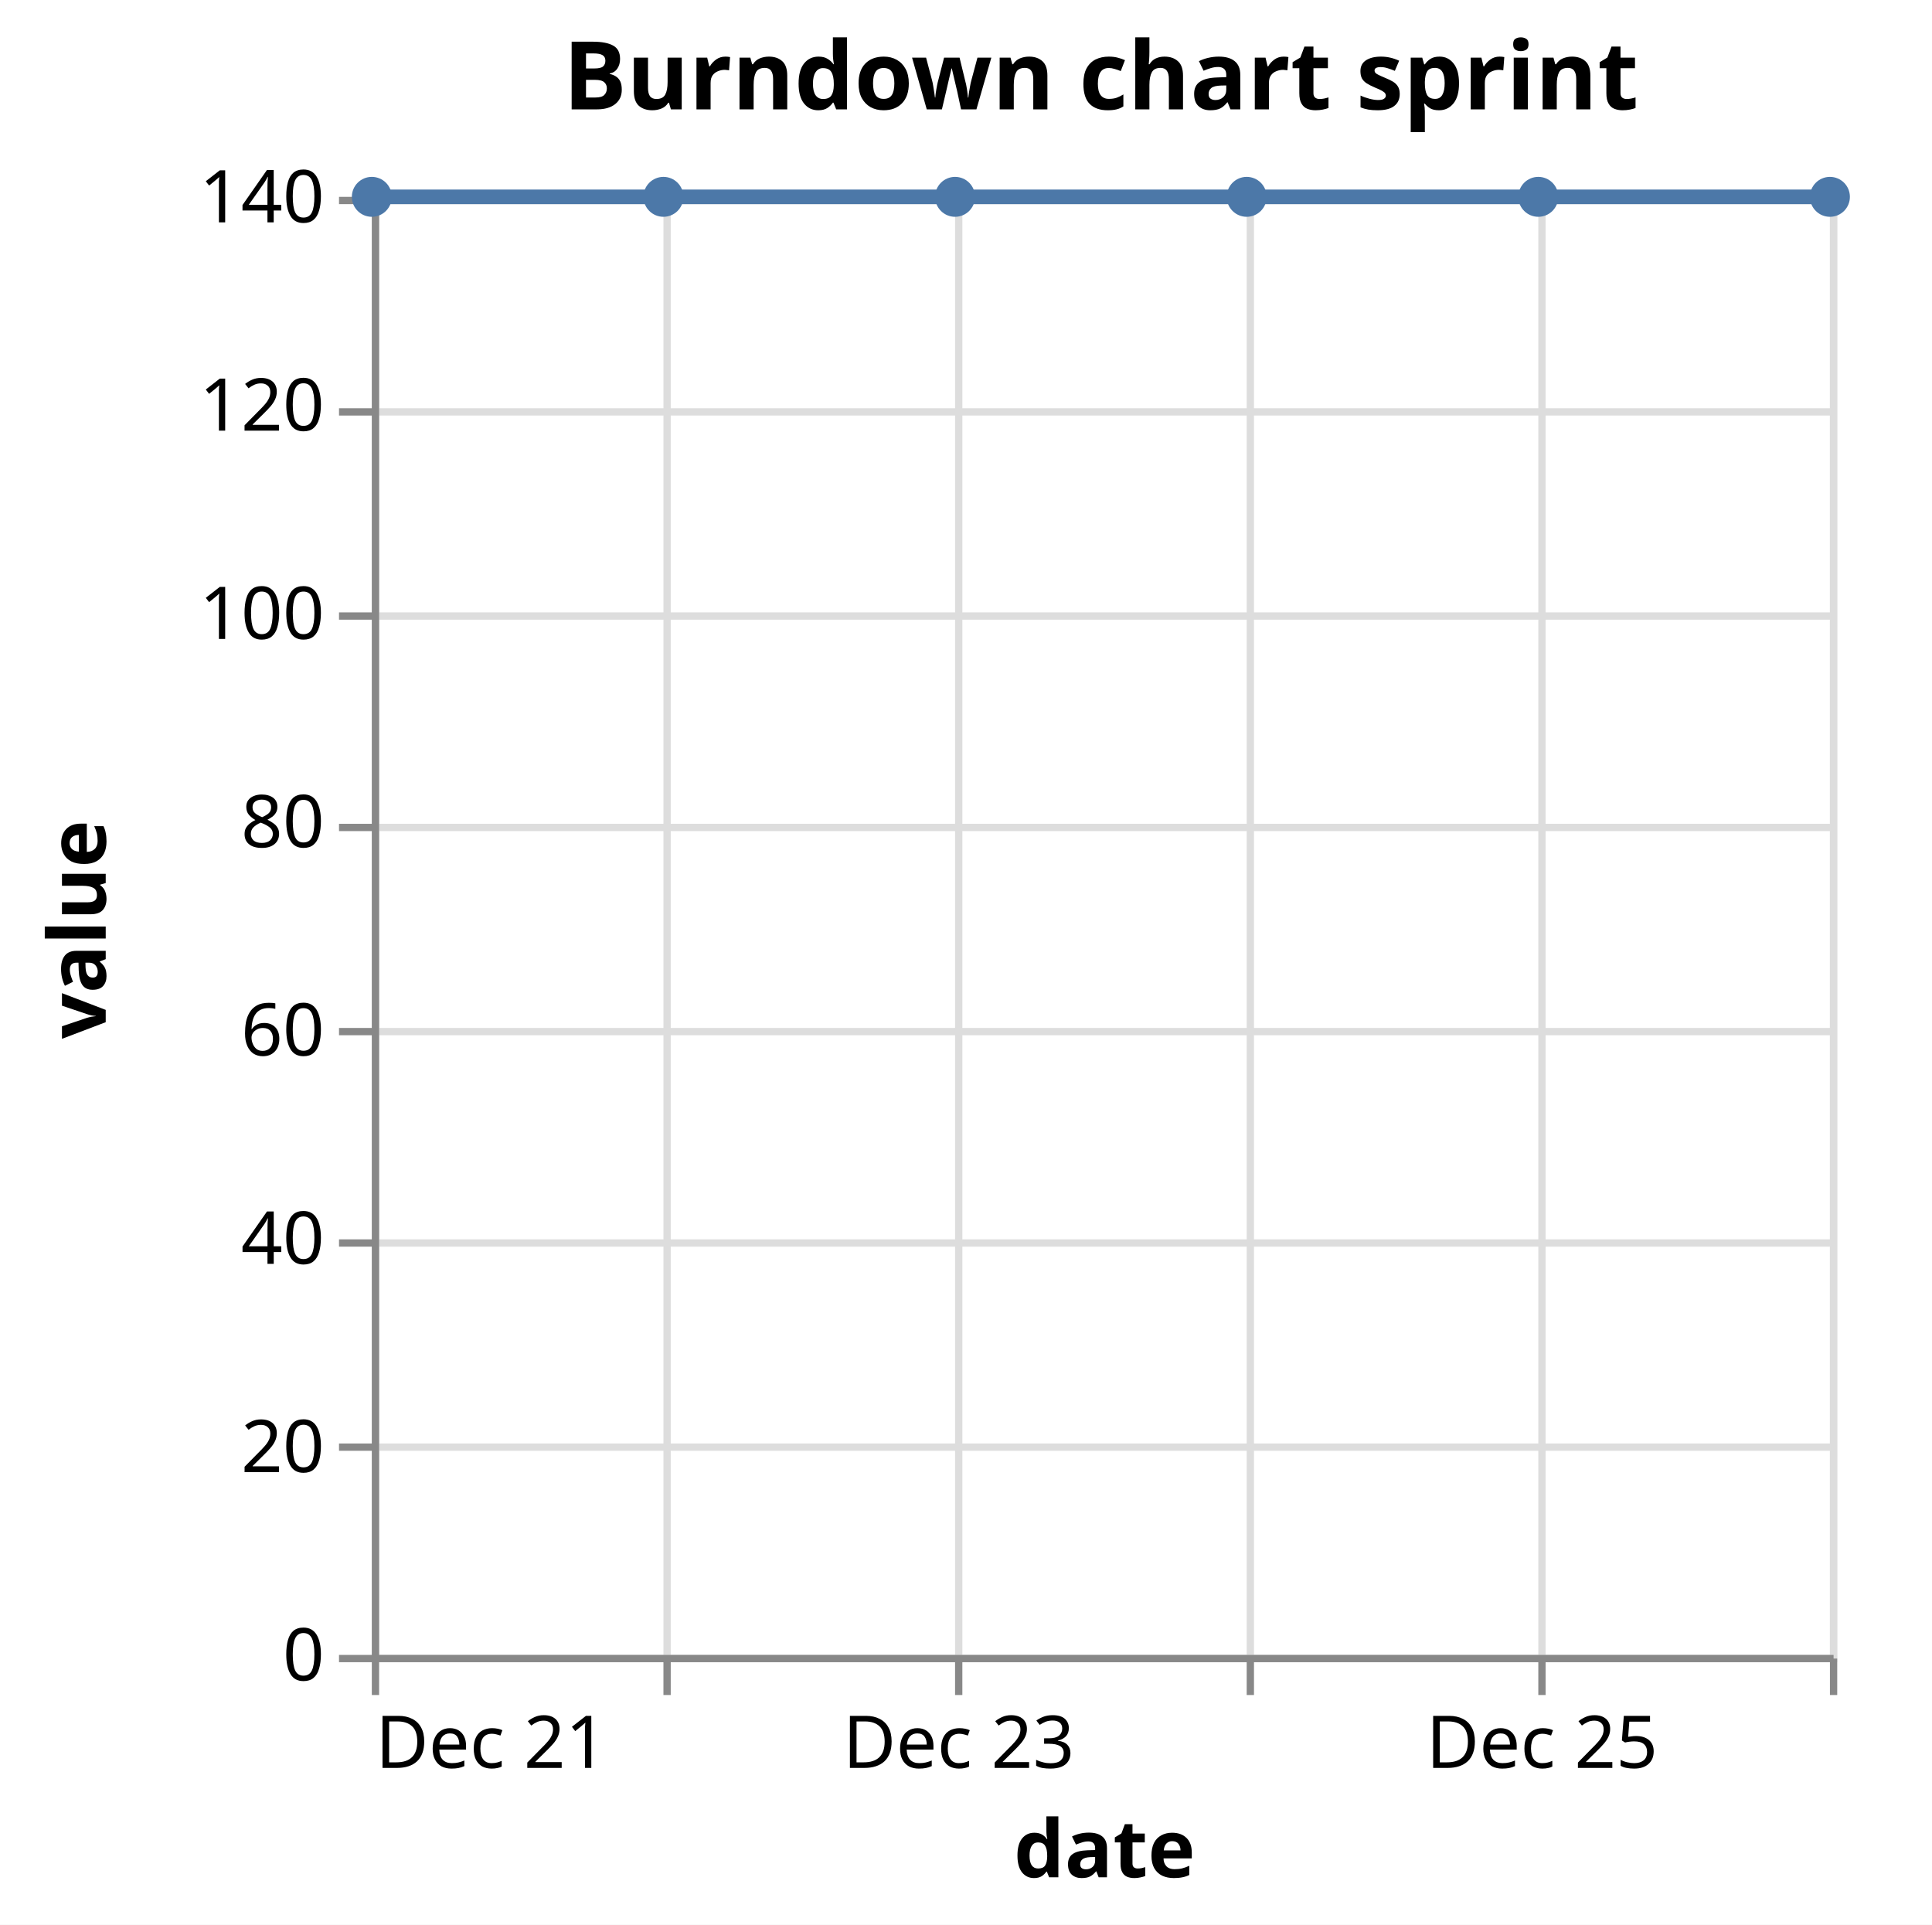
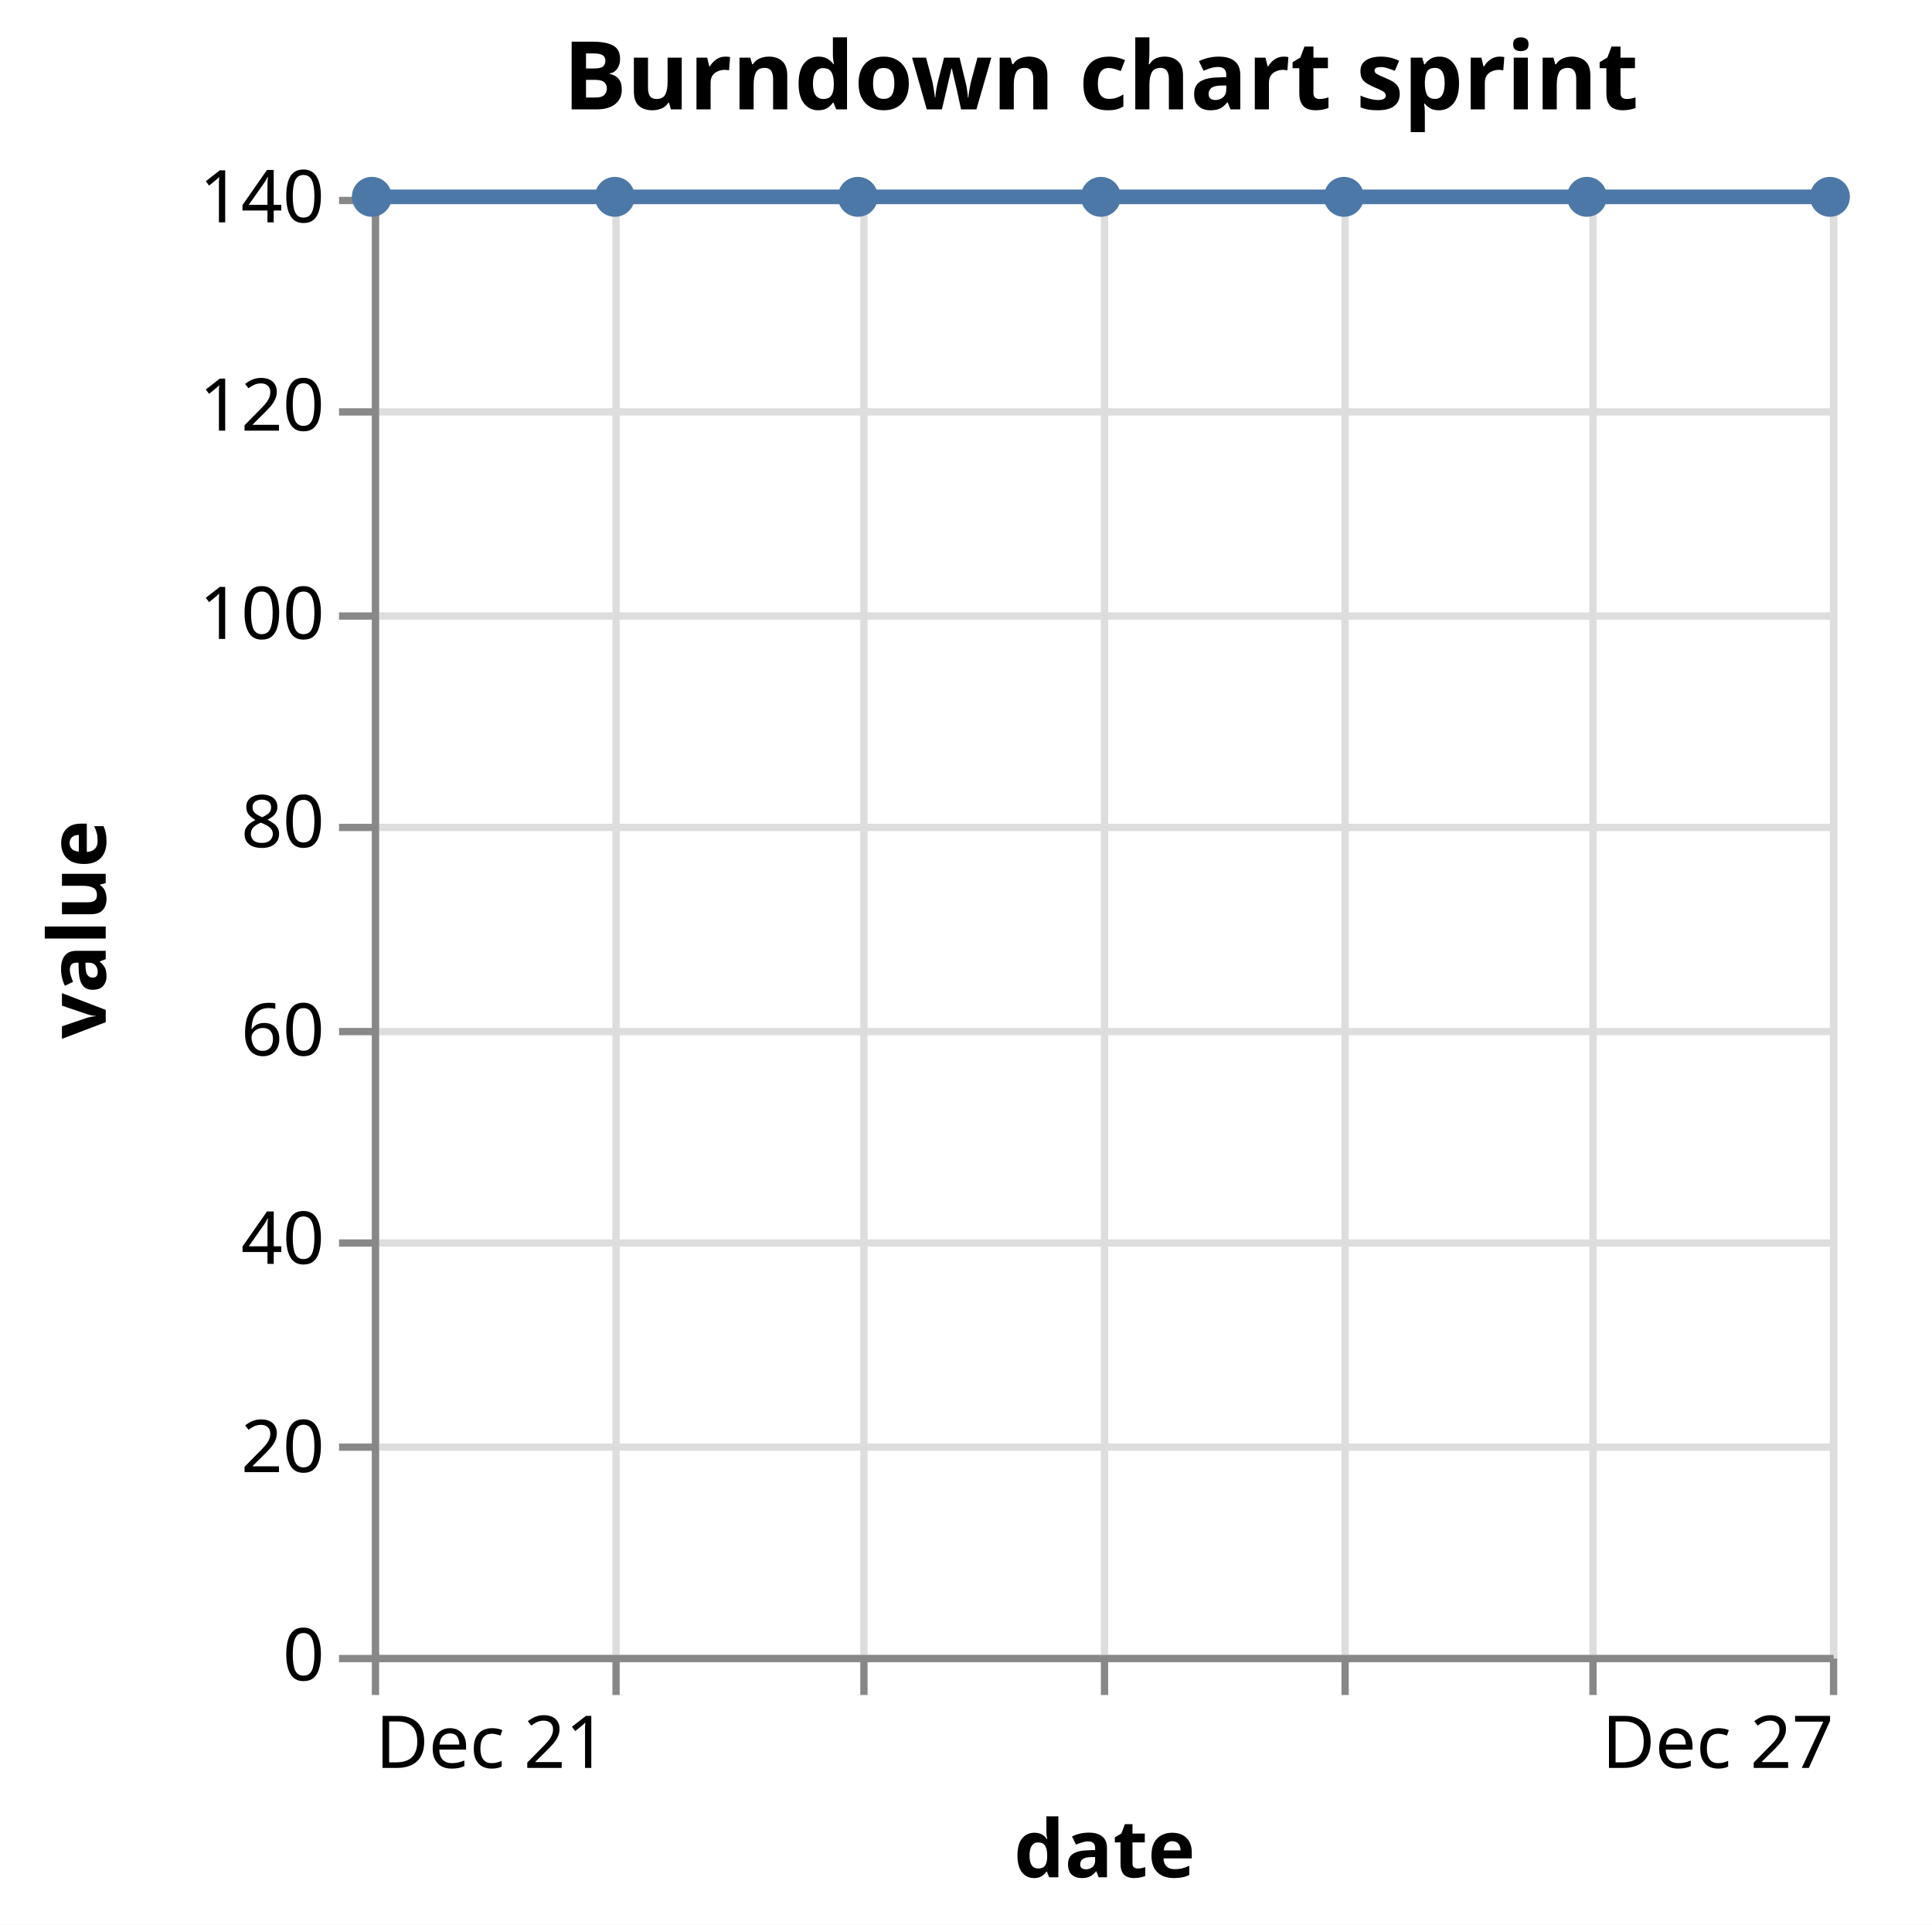
<svg xmlns="http://www.w3.org/2000/svg" version="1.1" class="marks" width="265" height="264" viewBox="0 0 265 264">
  <rect width="265" height="264" fill="white" />
  <g fill="none" stroke-miterlimit="10" transform="translate(51,27)">
    <g class="mark-group role-frame root" role="graphics-object" aria-roledescription="group mark container">
      <g transform="translate(0,0)">
        <path class="background" aria-hidden="true" d="M0.5,0.5h200v200h-200Z" stroke="#ddd" />
        <g>
          <g class="mark-group role-axis" aria-hidden="true">
            <g transform="translate(0.5,200.5)">
              <path class="background" aria-hidden="true" d="M0,0h0v0h0Z" pointer-events="none" />
              <g>
                <g class="mark-rule role-axis-grid" pointer-events="none">
                  <line transform="translate(0,-200)" x2="0" y2="200" stroke="#ddd" stroke-width="1" opacity="1" />
-                   <line transform="translate(40,-200)" x2="0" y2="200" stroke="#ddd" stroke-width="1" opacity="1" />
-                   <line transform="translate(80,-200)" x2="0" y2="200" stroke="#ddd" stroke-width="1" opacity="1" />
-                   <line transform="translate(120,-200)" x2="0" y2="200" stroke="#ddd" stroke-width="1" opacity="1" />
-                   <line transform="translate(160,-200)" x2="0" y2="200" stroke="#ddd" stroke-width="1" opacity="1" />
+                   <line transform="translate(33,-200)" x2="0" y2="200" stroke="#ddd" stroke-width="1" opacity="1" />
+                   <line transform="translate(67,-200)" x2="0" y2="200" stroke="#ddd" stroke-width="1" opacity="1" />
+                   <line transform="translate(100,-200)" x2="0" y2="200" stroke="#ddd" stroke-width="1" opacity="1" />
+                   <line transform="translate(133,-200)" x2="0" y2="200" stroke="#ddd" stroke-width="1" opacity="1" />
+                   <line transform="translate(167,-200)" x2="0" y2="200" stroke="#ddd" stroke-width="1" opacity="1" />
                  <line transform="translate(200,-200)" x2="0" y2="200" stroke="#ddd" stroke-width="1" opacity="1" />
                </g>
              </g>
              <path class="foreground" aria-hidden="true" d="" pointer-events="none" display="none" />
            </g>
          </g>
          <g class="mark-group role-axis" aria-hidden="true">
            <g transform="translate(0.5,0.5)">
              <path class="background" aria-hidden="true" d="M0,0h0v0h0Z" pointer-events="none" />
              <g>
                <g class="mark-rule role-axis-grid" pointer-events="none">
                  <line transform="translate(0,200)" x2="200" y2="0" stroke="#ddd" stroke-width="1" opacity="1" />
                  <line transform="translate(0,171)" x2="200" y2="0" stroke="#ddd" stroke-width="1" opacity="1" />
                  <line transform="translate(0,143)" x2="200" y2="0" stroke="#ddd" stroke-width="1" opacity="1" />
                  <line transform="translate(0,114)" x2="200" y2="0" stroke="#ddd" stroke-width="1" opacity="1" />
                  <line transform="translate(0,86)" x2="200" y2="0" stroke="#ddd" stroke-width="1" opacity="1" />
                  <line transform="translate(0,57)" x2="200" y2="0" stroke="#ddd" stroke-width="1" opacity="1" />
                  <line transform="translate(0,29)" x2="200" y2="0" stroke="#ddd" stroke-width="1" opacity="1" />
                  <line transform="translate(0,0)" x2="200" y2="0" stroke="#ddd" stroke-width="1" opacity="1" />
                </g>
              </g>
              <path class="foreground" aria-hidden="true" d="" pointer-events="none" display="none" />
            </g>
          </g>
-           <g class="mark-group role-axis" role="graphics-symbol" aria-roledescription="axis" aria-label="X-axis titled 'date' for a time scale with values from December 21 to December 26">
+           <g class="mark-group role-axis" role="graphics-symbol" aria-roledescription="axis" aria-label="X-axis titled 'date' for a time scale with values from December 21 to December 27">
            <g transform="translate(0.5,200.5)">
              <path class="background" aria-hidden="true" d="M0,0h0v0h0Z" pointer-events="none" />
              <g>
                <g class="mark-rule role-axis-tick" pointer-events="none">
                  <line transform="translate(0,0)" x2="0" y2="5" stroke="#888" stroke-width="1" opacity="1" />
-                   <line transform="translate(40,0)" x2="0" y2="5" stroke="#888" stroke-width="1" opacity="1" />
-                   <line transform="translate(80,0)" x2="0" y2="5" stroke="#888" stroke-width="1" opacity="1" />
-                   <line transform="translate(120,0)" x2="0" y2="5" stroke="#888" stroke-width="1" opacity="1" />
-                   <line transform="translate(160,0)" x2="0" y2="5" stroke="#888" stroke-width="1" opacity="1" />
+                   <line transform="translate(33,0)" x2="0" y2="5" stroke="#888" stroke-width="1" opacity="1" />
+                   <line transform="translate(67,0)" x2="0" y2="5" stroke="#888" stroke-width="1" opacity="1" />
+                   <line transform="translate(100,0)" x2="0" y2="5" stroke="#888" stroke-width="1" opacity="1" />
+                   <line transform="translate(133,0)" x2="0" y2="5" stroke="#888" stroke-width="1" opacity="1" />
+                   <line transform="translate(167,0)" x2="0" y2="5" stroke="#888" stroke-width="1" opacity="1" />
                  <line transform="translate(200,0)" x2="0" y2="5" stroke="#888" stroke-width="1" opacity="1" />
                </g>
                <g class="mark-text role-axis-label" pointer-events="none">
                  <text text-anchor="start" transform="translate(0,15)" font-family="sans-serif" font-size="10px" fill="#000" opacity="1">Dec 21</text>
-                   <text text-anchor="middle" transform="translate(40,15)" font-family="sans-serif" font-size="10px" fill="#000" opacity="0">Dec 22</text>
-                   <text text-anchor="middle" transform="translate(80,15)" font-family="sans-serif" font-size="10px" fill="#000" opacity="1">Dec 23</text>
-                   <text text-anchor="middle" transform="translate(120,15)" font-family="sans-serif" font-size="10px" fill="#000" opacity="0">Dec 24</text>
-                   <text text-anchor="middle" transform="translate(160,15)" font-family="sans-serif" font-size="10px" fill="#000" opacity="1">Dec 25</text>
-                   <text text-anchor="end" transform="translate(200,15)" font-family="sans-serif" font-size="10px" fill="#000" opacity="0">Dec 26</text>
+                   <text text-anchor="middle" transform="translate(33.33333,15)" font-family="sans-serif" font-size="10px" fill="#000" opacity="0">Dec 22</text>
+                   <text text-anchor="middle" transform="translate(66.66667,15)" font-family="sans-serif" font-size="10px" fill="#000" opacity="0">Dec 23</text>
+                   <text text-anchor="middle" transform="translate(100,15)" font-family="sans-serif" font-size="10px" fill="#000" opacity="0">Dec 24</text>
+                   <text text-anchor="middle" transform="translate(133.3333,15)" font-family="sans-serif" font-size="10px" fill="#000" opacity="0">Dec 25</text>
+                   <text text-anchor="middle" transform="translate(166.6667,15)" font-family="sans-serif" font-size="10px" fill="#000" opacity="0">Dec 26</text>
+                   <text text-anchor="end" transform="translate(200,15)" font-family="sans-serif" font-size="10px" fill="#000" opacity="1">Dec 27</text>
                </g>
                <g class="mark-rule role-axis-domain" pointer-events="none">
                  <line transform="translate(0,0)" x2="200" y2="0" stroke="#888" stroke-width="1" opacity="1" />
                </g>
                <g class="mark-text role-axis-title" pointer-events="none">
                  <text text-anchor="middle" transform="translate(100,30)" font-family="sans-serif" font-size="11px" font-weight="bold" fill="#000" opacity="1">date</text>
                </g>
              </g>
              <path class="foreground" aria-hidden="true" d="" pointer-events="none" display="none" />
            </g>
          </g>
          <g class="mark-group role-axis" role="graphics-symbol" aria-roledescription="axis" aria-label="Y-axis titled 'value' for a linear scale with values from 0 to 140">
            <g transform="translate(0.5,0.5)">
              <path class="background" aria-hidden="true" d="M0,0h0v0h0Z" pointer-events="none" />
              <g>
                <g class="mark-rule role-axis-tick" pointer-events="none">
                  <line transform="translate(0,200)" x2="-5" y2="0" stroke="#888" stroke-width="1" opacity="1" />
                  <line transform="translate(0,171)" x2="-5" y2="0" stroke="#888" stroke-width="1" opacity="1" />
                  <line transform="translate(0,143)" x2="-5" y2="0" stroke="#888" stroke-width="1" opacity="1" />
                  <line transform="translate(0,114)" x2="-5" y2="0" stroke="#888" stroke-width="1" opacity="1" />
                  <line transform="translate(0,86)" x2="-5" y2="0" stroke="#888" stroke-width="1" opacity="1" />
                  <line transform="translate(0,57)" x2="-5" y2="0" stroke="#888" stroke-width="1" opacity="1" />
                  <line transform="translate(0,29)" x2="-5" y2="0" stroke="#888" stroke-width="1" opacity="1" />
                  <line transform="translate(0,0)" x2="-5" y2="0" stroke="#888" stroke-width="1" opacity="1" />
                </g>
                <g class="mark-text role-axis-label" pointer-events="none">
                  <text text-anchor="end" transform="translate(-7,203)" font-family="sans-serif" font-size="10px" fill="#000" opacity="1">0</text>
                  <text text-anchor="end" transform="translate(-7,174.4286)" font-family="sans-serif" font-size="10px" fill="#000" opacity="1">20</text>
                  <text text-anchor="end" transform="translate(-7,145.8571)" font-family="sans-serif" font-size="10px" fill="#000" opacity="1">40</text>
                  <text text-anchor="end" transform="translate(-7,117.2857)" font-family="sans-serif" font-size="10px" fill="#000" opacity="1">60</text>
                  <text text-anchor="end" transform="translate(-7,88.71429)" font-family="sans-serif" font-size="10px" fill="#000" opacity="1">80</text>
                  <text text-anchor="end" transform="translate(-7,60.14286)" font-family="sans-serif" font-size="10px" fill="#000" opacity="1">100</text>
                  <text text-anchor="end" transform="translate(-7,31.57143)" font-family="sans-serif" font-size="10px" fill="#000" opacity="1">120</text>
                  <text text-anchor="end" transform="translate(-7,3)" font-family="sans-serif" font-size="10px" fill="#000" opacity="1">140</text>
                </g>
                <g class="mark-rule role-axis-domain" pointer-events="none">
                  <line transform="translate(0,200)" x2="0" y2="-200" stroke="#888" stroke-width="1" opacity="1" />
                </g>
                <g class="mark-text role-axis-title" pointer-events="none">
                  <text text-anchor="middle" transform="translate(-35,100) rotate(-90) translate(0,-2)" font-family="sans-serif" font-size="11px" font-weight="bold" fill="#000" opacity="1">value</text>
                </g>
              </g>
              <path class="foreground" aria-hidden="true" d="" pointer-events="none" display="none" />
            </g>
          </g>
          <g class="mark-line role-mark layer_0_layer_0_marks" role="graphics-object" aria-roledescription="line mark container">
-             <path aria-label="date: Dec 21; value: 140" role="graphics-symbol" aria-roledescription="line mark" d="M0,0L40,0L80,0L120,0L160,0L200,0" stroke="#4c78a8" stroke-width="2" />
+             <path aria-label="date: Dec 21; value: 140" role="graphics-symbol" aria-roledescription="line mark" d="M0,0L33.333,0L66.667,0L100,0L133.333,0L166.667,0L200,0" stroke="#4c78a8" stroke-width="2" />
          </g>
          <g class="mark-symbol role-mark layer_0_layer_1_marks" role="graphics-object" aria-roledescription="symbol mark container">
            <path aria-label="date: Dec 21; value: 140" role="graphics-symbol" aria-roledescription="point" transform="translate(0,0)" d="M2.739,0A2.739,2.739,0,1,1,-2.739,0A2.739,2.739,0,1,1,2.739,0" fill="#4c78a8" stroke-width="2" opacity="1" />
-             <path aria-label="date: Dec 22; value: 140" role="graphics-symbol" aria-roledescription="point" transform="translate(40,0)" d="M2.739,0A2.739,2.739,0,1,1,-2.739,0A2.739,2.739,0,1,1,2.739,0" fill="#4c78a8" stroke-width="2" opacity="1" />
-             <path aria-label="date: Dec 23; value: 140" role="graphics-symbol" aria-roledescription="point" transform="translate(80,0)" d="M2.739,0A2.739,2.739,0,1,1,-2.739,0A2.739,2.739,0,1,1,2.739,0" fill="#4c78a8" stroke-width="2" opacity="1" />
-             <path aria-label="date: Dec 24; value: 140" role="graphics-symbol" aria-roledescription="point" transform="translate(120,0)" d="M2.739,0A2.739,2.739,0,1,1,-2.739,0A2.739,2.739,0,1,1,2.739,0" fill="#4c78a8" stroke-width="2" opacity="1" />
-             <path aria-label="date: Dec 25; value: 140" role="graphics-symbol" aria-roledescription="point" transform="translate(160,0)" d="M2.739,0A2.739,2.739,0,1,1,-2.739,0A2.739,2.739,0,1,1,2.739,0" fill="#4c78a8" stroke-width="2" opacity="1" />
-             <path aria-label="date: Dec 26; value: 140" role="graphics-symbol" aria-roledescription="point" transform="translate(200,0)" d="M2.739,0A2.739,2.739,0,1,1,-2.739,0A2.739,2.739,0,1,1,2.739,0" fill="#4c78a8" stroke-width="2" opacity="1" />
+             <path aria-label="date: Dec 22; value: 140" role="graphics-symbol" aria-roledescription="point" transform="translate(33.33333,0)" d="M2.739,0A2.739,2.739,0,1,1,-2.739,0A2.739,2.739,0,1,1,2.739,0" fill="#4c78a8" stroke-width="2" opacity="1" />
+             <path aria-label="date: Dec 23; value: 140" role="graphics-symbol" aria-roledescription="point" transform="translate(66.66667,0)" d="M2.739,0A2.739,2.739,0,1,1,-2.739,0A2.739,2.739,0,1,1,2.739,0" fill="#4c78a8" stroke-width="2" opacity="1" />
+             <path aria-label="date: Dec 24; value: 140" role="graphics-symbol" aria-roledescription="point" transform="translate(100,0)" d="M2.739,0A2.739,2.739,0,1,1,-2.739,0A2.739,2.739,0,1,1,2.739,0" fill="#4c78a8" stroke-width="2" opacity="1" />
+             <path aria-label="date: Dec 25; value: 140" role="graphics-symbol" aria-roledescription="point" transform="translate(133.3333,0)" d="M2.739,0A2.739,2.739,0,1,1,-2.739,0A2.739,2.739,0,1,1,2.739,0" fill="#4c78a8" stroke-width="2" opacity="1" />
+             <path aria-label="date: Dec 26; value: 140" role="graphics-symbol" aria-roledescription="point" transform="translate(166.6667,0)" d="M2.739,0A2.739,2.739,0,1,1,-2.739,0A2.739,2.739,0,1,1,2.739,0" fill="#4c78a8" stroke-width="2" opacity="1" />
+             <path aria-label="date: Dec 27; value: 140" role="graphics-symbol" aria-roledescription="point" transform="translate(200,0)" d="M2.739,0A2.739,2.739,0,1,1,-2.739,0A2.739,2.739,0,1,1,2.739,0" fill="#4c78a8" stroke-width="2" opacity="1" />
          </g>
          <g class="mark-group role-title">
            <g transform="translate(100,-22)">
              <path class="background" aria-hidden="true" d="M0,0h0v0h0Z" pointer-events="none" />
              <g>
                <g class="mark-text role-title-text" role="graphics-symbol" aria-roledescription="title" aria-label="Title text 'Burndown chart sprint'" pointer-events="none">
                  <text text-anchor="middle" transform="translate(0,10)" font-family="sans-serif" font-size="13px" font-weight="bold" fill="#000" opacity="1">Burndown chart sprint</text>
                </g>
              </g>
              <path class="foreground" aria-hidden="true" d="" pointer-events="none" display="none" />
            </g>
          </g>
        </g>
        <path class="foreground" aria-hidden="true" d="" display="none" />
      </g>
    </g>
  </g>
</svg>
